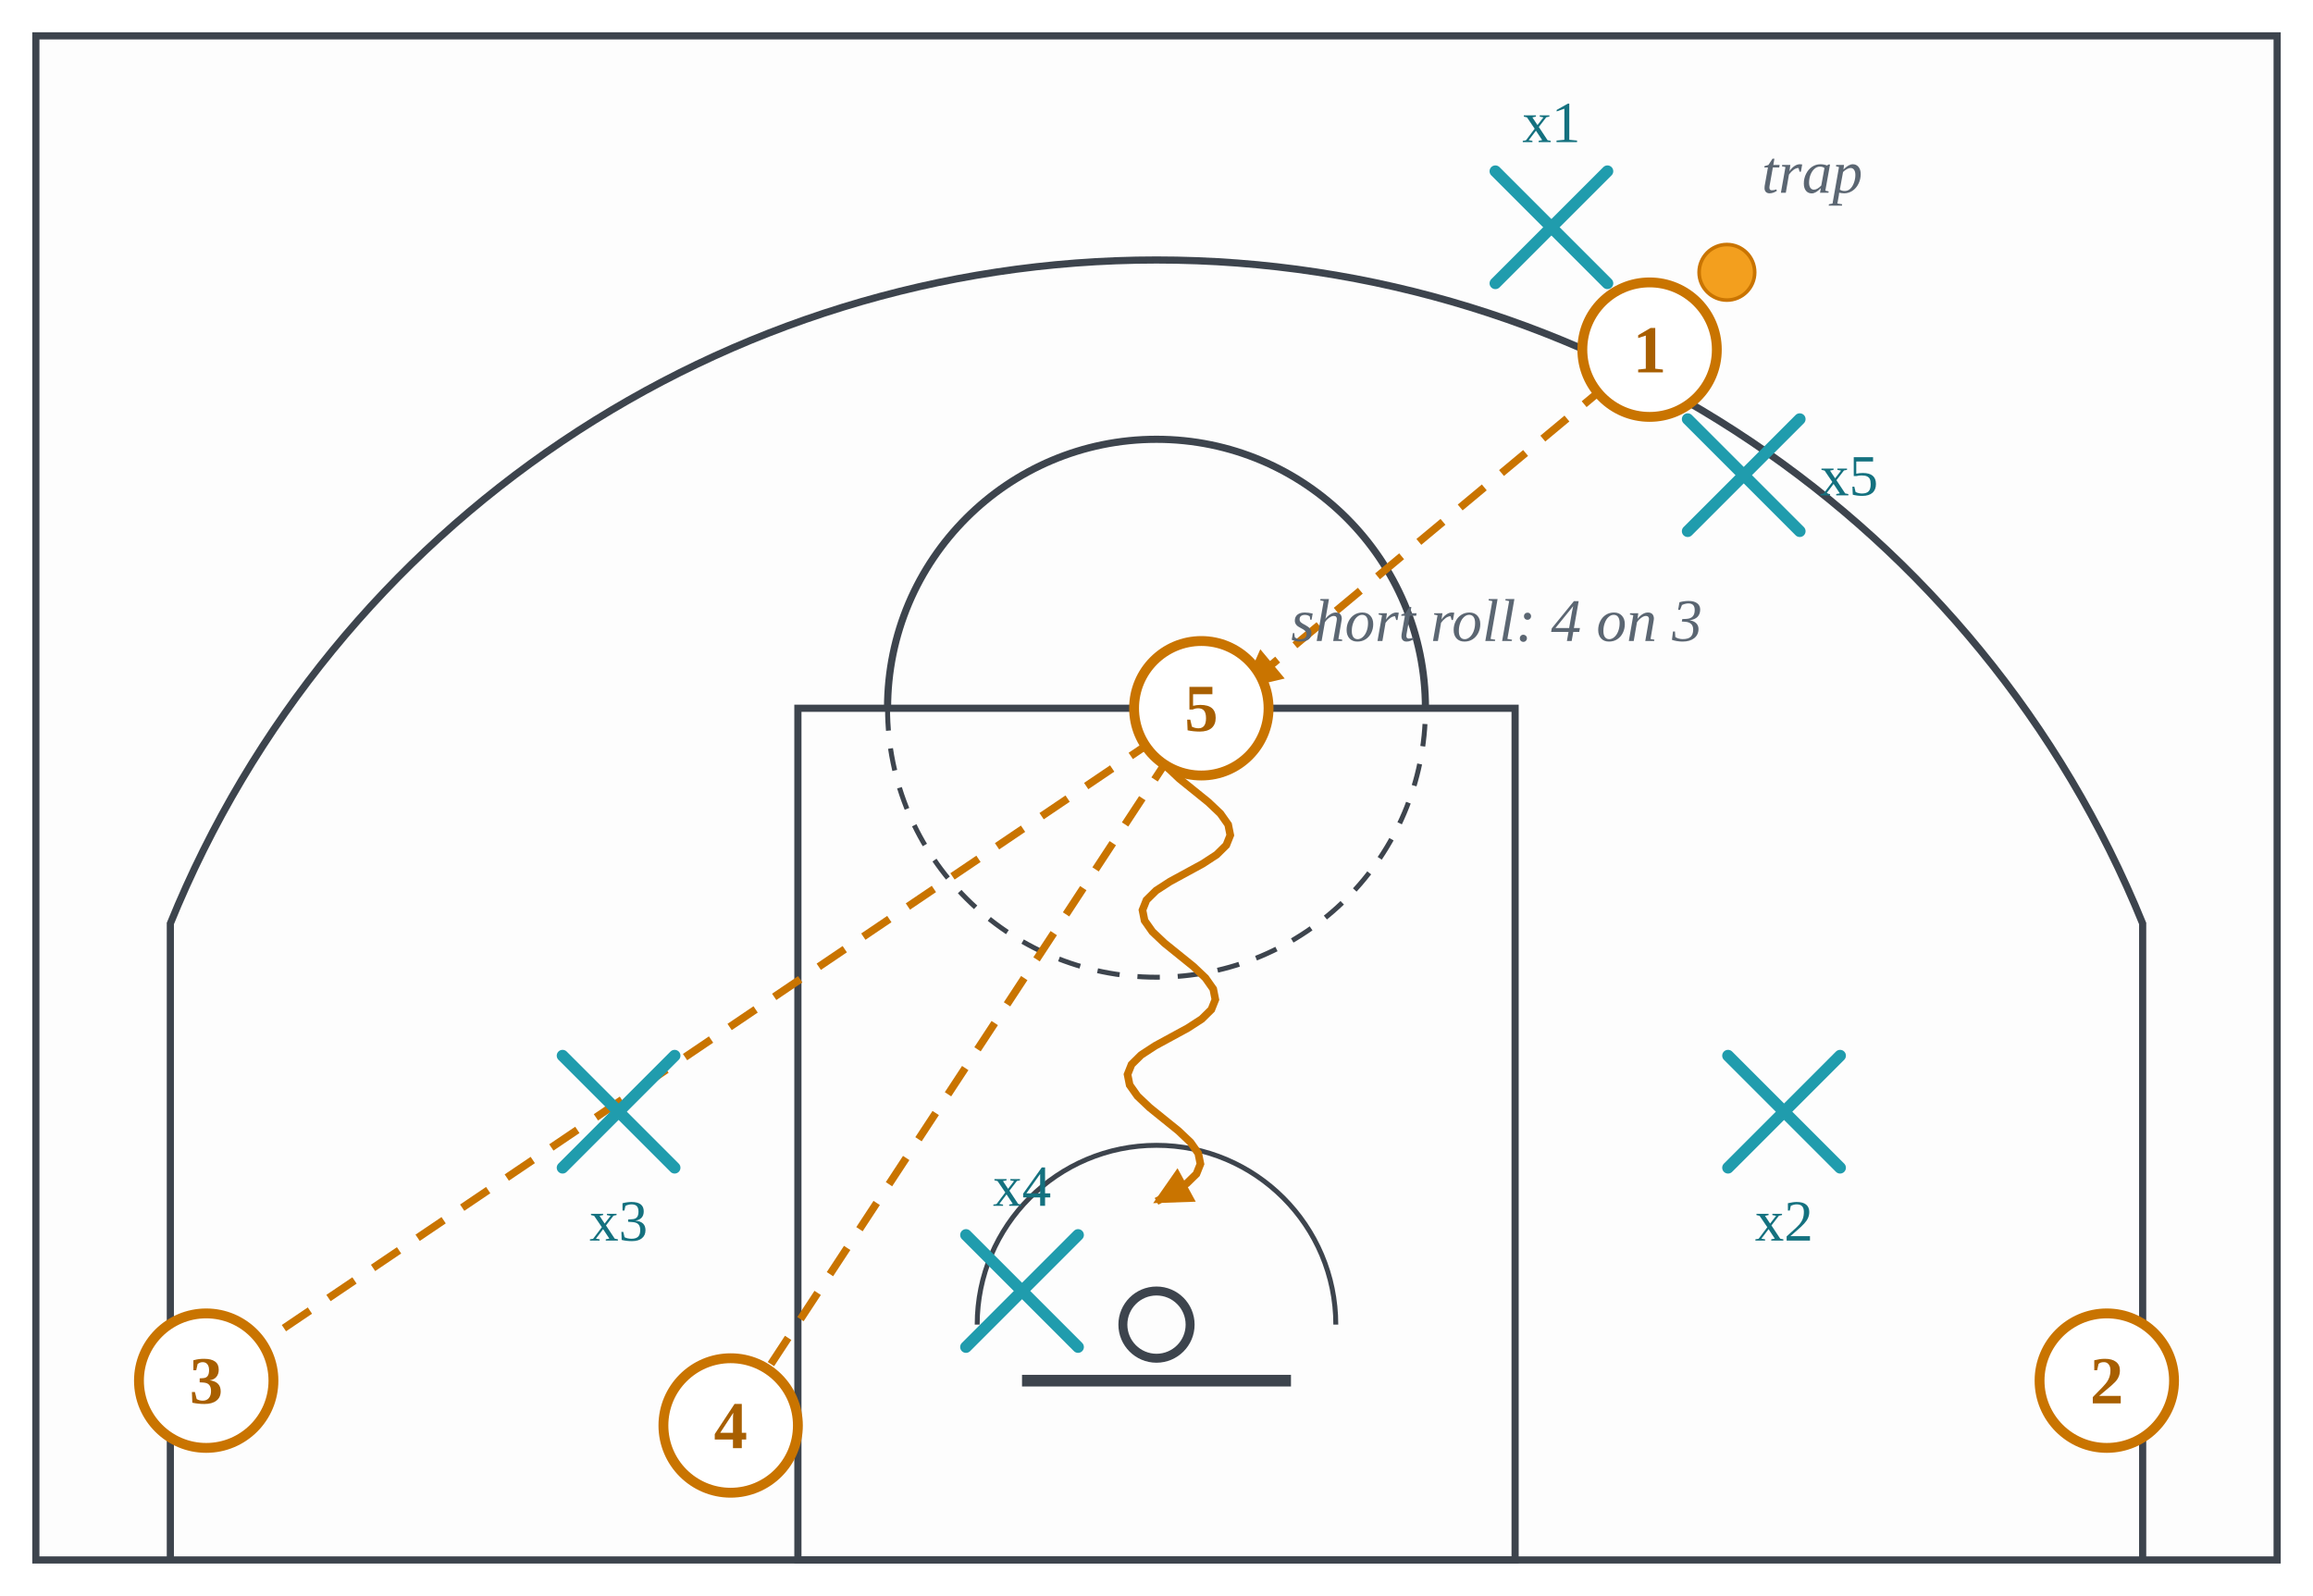
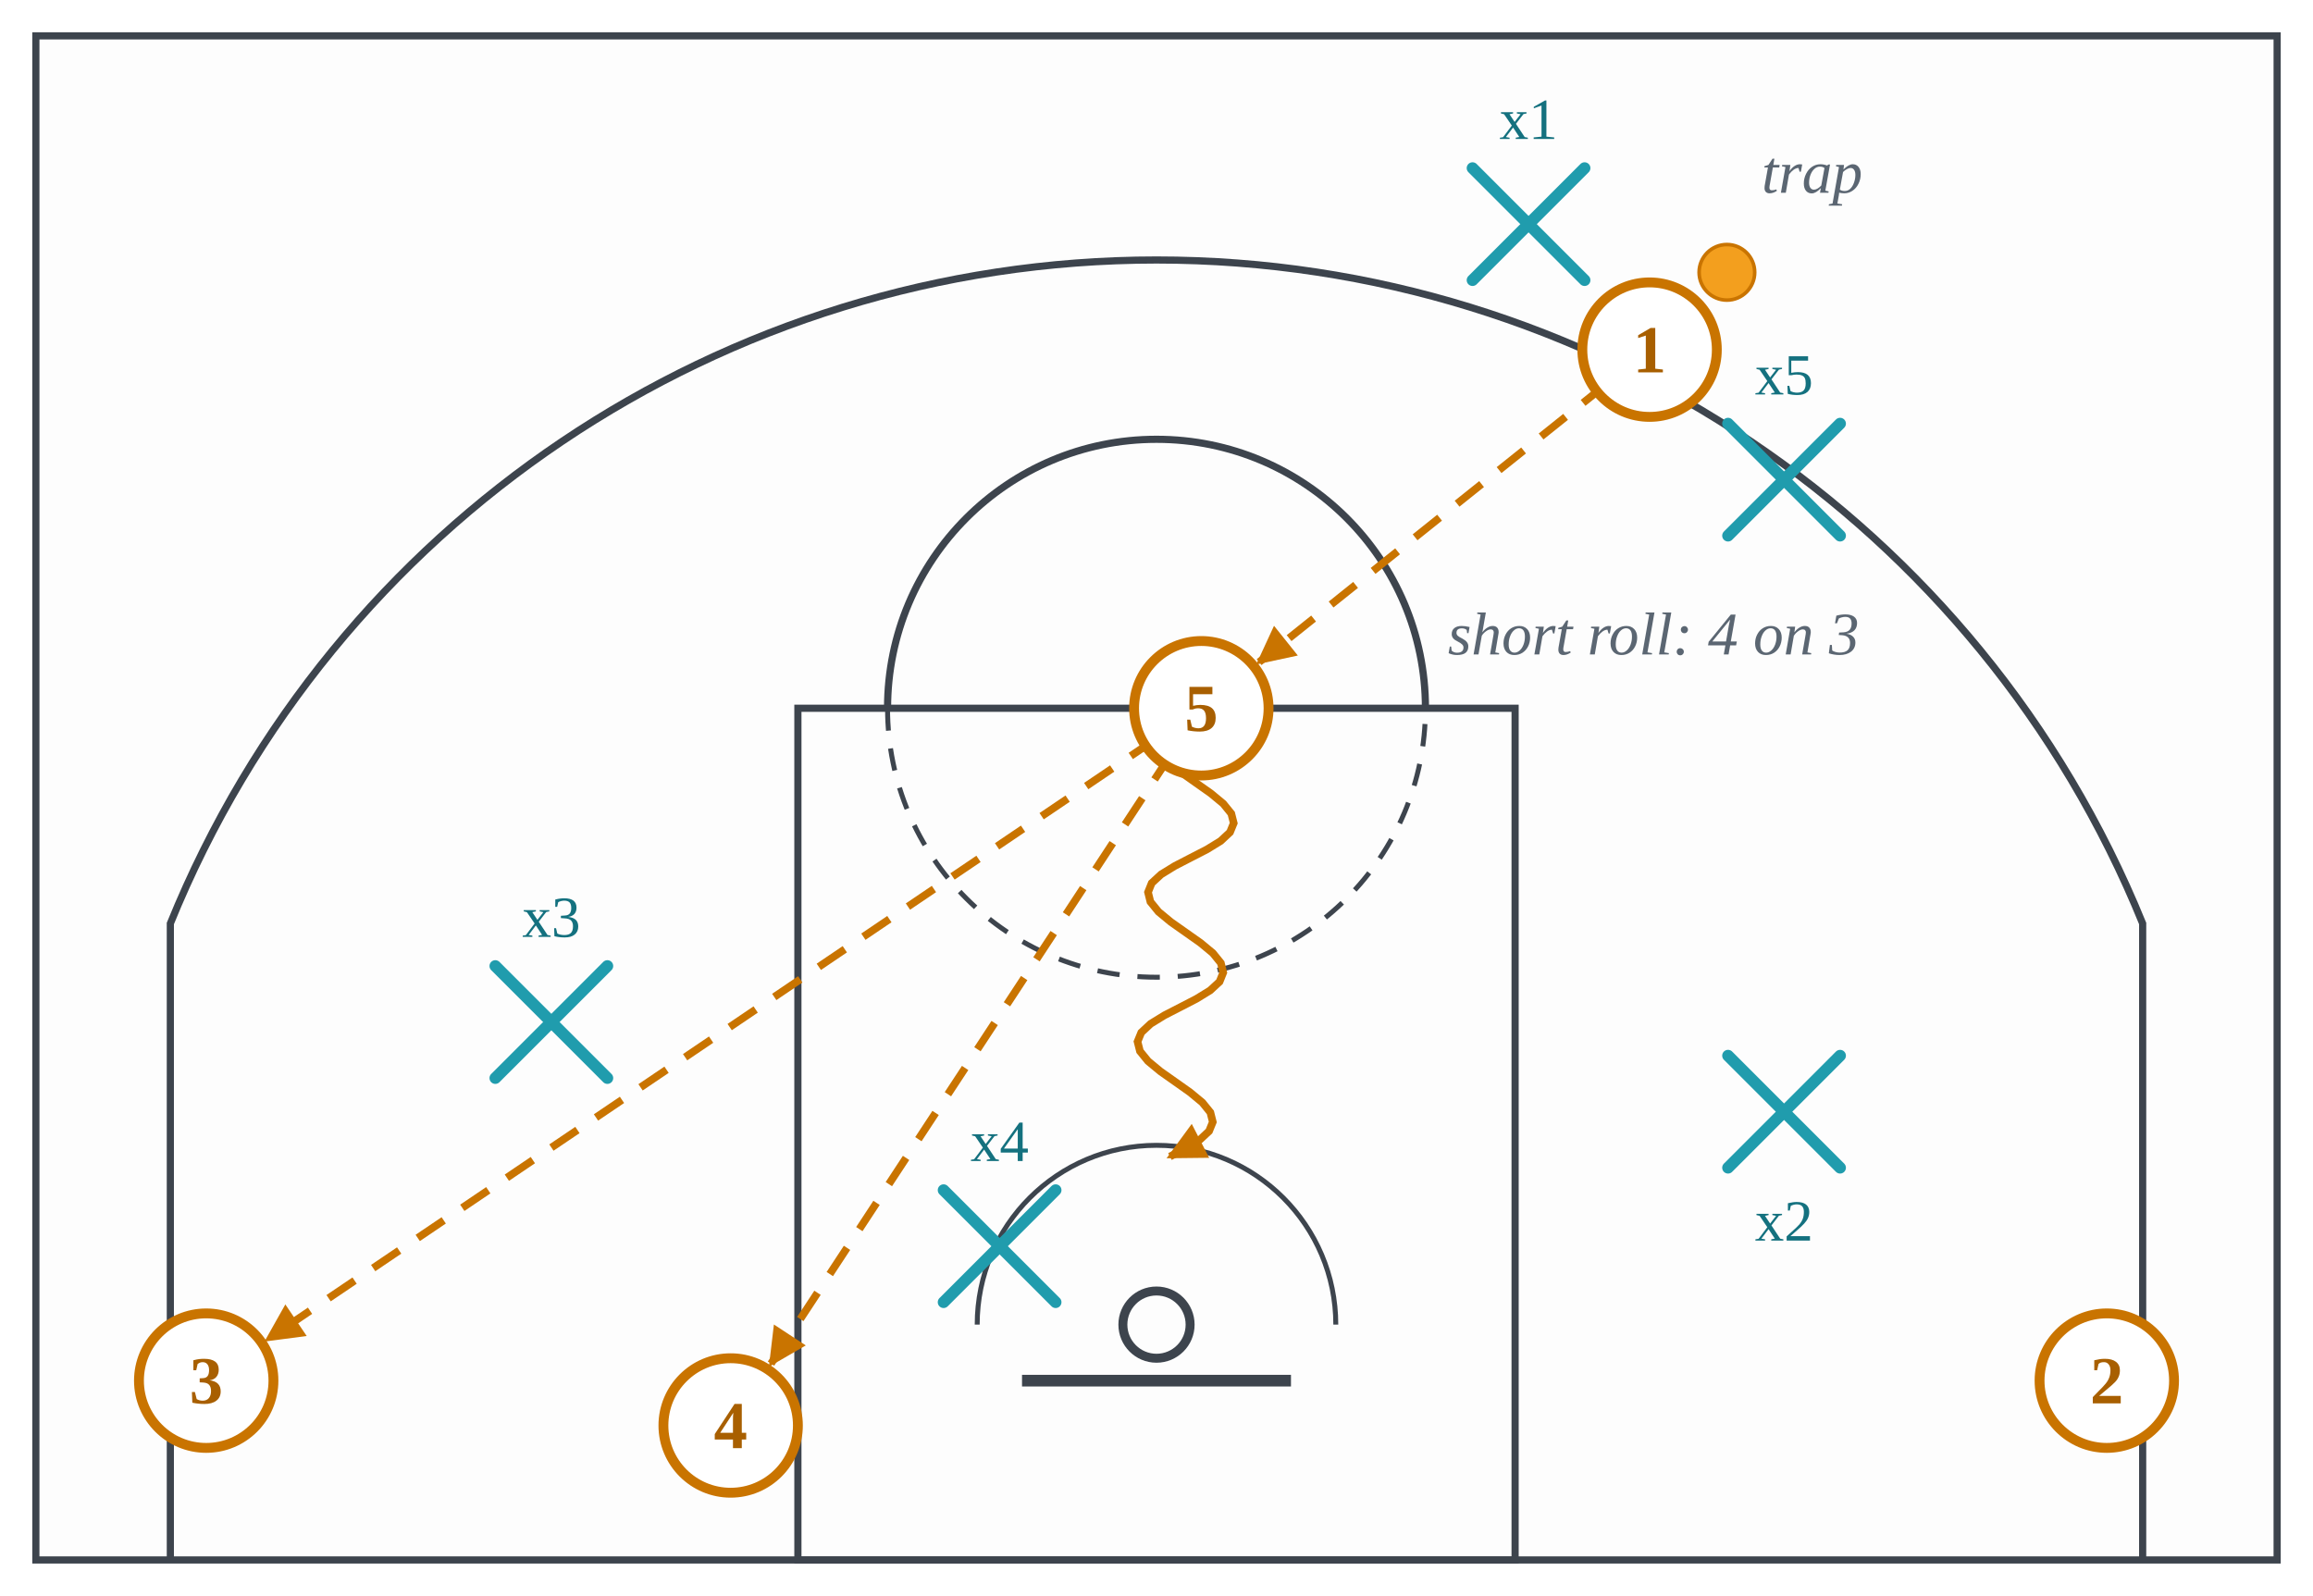
- <svg xmlns="http://www.w3.org/2000/svg" viewBox="0 0 516.0 356.0" width="516.0" role="img" aria-label="Two defenders have trapped the ball-handler above the arc on the right side. The big who screened rolls only to the free-throw line, catches a pass out of the trap, and now faces three defenders with three teammates: a shooter in each corner and a cutter at the weak-side dunker spot. Dashed passes show his three options." class="hd-court-svg">
+ <svg xmlns="http://www.w3.org/2000/svg" viewBox="0 0 516.0 356.0" width="516.0" role="img" aria-label="Half court. The ball-handler, 1, has the ball above the arc on the right side, trapped by two defenders, x1 above him on his left and x5 below him on his right, labeled trap. A dashed pass goes from 1 to the screener, 5, who has stopped his roll on the free-throw line, labeled short roll: 4 on 3. From 5, dashed passes go to 3 in the left corner and to 4 at the left dunker spot, and a dribble goes down the lane toward the rim. The three defenders who did not trap stay back: x3 between 3 and the free-throw line, x4 in the lane just left of the rim, and x2 inside the arc on the right, between 2 in the right corner and the lane." class="hd-court-svg">
  <defs>
    <marker id="hd-arrow-o" viewBox="0 0 10 10" refX="9" refY="5" markerWidth="5" markerHeight="5" orient="auto-start-reverse">
      <path d="M 0 0 L 10 5 L 0 10 z" fill="var(--hd-offense, #C97400)" />
    </marker>
    <marker id="hd-arrow-d" viewBox="0 0 10 10" refX="9" refY="5" markerWidth="5" markerHeight="5" orient="auto-start-reverse">
      <path d="M 0 0 L 10 5 L 0 10 z" fill="var(--hd-defense, #209CAD)" />
    </marker>
  </defs>
  <rect x="8.0" y="8.0" width="500.0" height="340.0" fill="var(--court-floor, #fdfdfd)" stroke="var(--court-line, #3d444d)" stroke-width="1.6" />
  <path d="M 38.0 348.0 L 38.0 206.02 A 237.5 237.5 0 0 1 478.0 206.02 L 478.0 348.0" stroke="var(--court-line, #3d444d)" fill="none" stroke-width="1.6" />
  <rect x="178.0" y="158.0" width="160.0" height="190.0" stroke="var(--court-line, #3d444d)" fill="none" stroke-width="1.6" />
  <path d="M 198.0 158.0 A 60.0 60.0 0 0 1 318.0 158.0" stroke="var(--court-line, #3d444d)" fill="none" stroke-width="1.6" />
  <path d="M 198.0 158.0 A 60.0 60.0 0 0 0 318.0 158.0" stroke="var(--court-line, #3d444d)" fill="none" stroke-width="1.1" stroke-dasharray="5 4" />
  <path d="M 218.0 295.5 A 40.0 40.0 0 0 1 298.0 295.5" stroke="var(--court-line, #3d444d)" fill="none" stroke-width="1.1" />
  <line x1="228.0" y1="308.0" x2="288.0" y2="308.0" stroke="var(--court-line, #3d444d)" stroke-width="2.6" />
  <circle cx="258.0" cy="295.5" r="7.5" stroke="var(--court-line, #3d444d)" fill="none" stroke-width="2" />
-   <line x1="368.0" y1="78.0" x2="278.0" y2="153.0" stroke="var(--hd-offense, #C97400)" fill="none" marker-end="url(#hd-arrow-o)" stroke-width="1.7" stroke-dasharray="7 5" />
-   <line x1="268.0" y1="158.0" x2="46.0" y2="308.0" stroke="var(--hd-offense, #C97400)" fill="none" marker-end="url(#hd-arrow-o)" stroke-width="1.7" stroke-dasharray="7 5" />
-   <line x1="268.0" y1="158.0" x2="163.0" y2="318.0" stroke="var(--hd-offense, #C97400)" fill="none" marker-end="url(#hd-arrow-o)" stroke-width="1.7" stroke-dasharray="7 5" />
-   <path d="M 268.0,158.0 L 264.36,159.98 L 261.25,162.01 L 259.09,164.12 L 258.2,166.35 L 258.68,168.71 L 260.41,171.17 L 263.11,173.73 L 266.33,176.33 L 269.56,178.94 L 272.25,181.49 L 273.99,183.96 L 274.46,186.31 L 273.57,188.54 L 271.42,190.66 L 268.31,192.69 L 264.67,194.67 L 261.03,196.65 L 257.91,198.67 L 255.76,200.79 L 254.87,203.02 L 255.34,205.37 L 257.08,207.84 L 259.78,210.4 L 263.0,213.0 L 266.22,215.6 L 268.92,218.16 L 270.66,220.63 L 271.13,222.98 L 270.24,225.21 L 268.09,227.33 L 264.97,229.35 L 261.33,231.33 L 257.69,233.31 L 254.58,235.34 L 252.43,237.46 L 251.54,239.69 L 252.01,242.04 L 253.75,244.51 L 256.44,247.06 L 259.67,249.67 L 262.89,252.27 L 265.59,254.83 L 267.32,257.29 L 267.8,259.65 L 266.91,261.88 L 264.75,263.99 L 261.64,266.02 L 258.0,268.0" stroke="var(--hd-offense, #C97400)" fill="none" marker-end="url(#hd-arrow-o)" stroke-width="1.7" />
+   <line x1="368.0" y1="78.0" x2="280.9" y2="147.7" stroke="var(--hd-offense, #C97400)" fill="none" marker-end="url(#hd-arrow-o)" stroke-width="1.7" stroke-dasharray="7 5" />
+   <line x1="268.0" y1="158.0" x2="59.7" y2="298.8" stroke="var(--hd-offense, #C97400)" fill="none" marker-end="url(#hd-arrow-o)" stroke-width="1.7" stroke-dasharray="7 5" />
+   <line x1="268.0" y1="158.0" x2="172.0" y2="304.2" stroke="var(--hd-offense, #C97400)" fill="none" marker-end="url(#hd-arrow-o)" stroke-width="1.7" stroke-dasharray="7 5" />
+   <path d="M 268.0,158.0 L 264.42,159.84 L 261.36,161.72 L 259.27,163.67 L 258.44,165.7 L 258.98,167.84 L 260.78,170.06 L 263.54,172.34 L 266.83,174.67 L 270.12,176.99 L 272.89,179.28 L 274.69,181.5 L 275.23,183.63 L 274.4,185.66 L 272.31,187.61 L 269.25,189.49 L 265.67,191.33 L 262.09,193.18 L 259.03,195.06 L 256.93,197.0 L 256.11,199.04 L 256.64,201.17 L 258.44,203.39 L 261.21,205.68 L 264.5,208.0 L 267.79,210.32 L 270.56,212.61 L 272.36,214.83 L 272.89,216.96 L 272.07,219.0 L 269.97,220.94 L 266.91,222.82 L 263.33,224.67 L 259.75,226.51 L 256.69,228.39 L 254.6,230.34 L 253.77,232.37 L 254.31,234.5 L 256.11,236.72 L 258.88,239.01 L 262.17,241.33 L 265.46,243.66 L 268.22,245.94 L 270.02,248.16 L 270.56,250.3 L 269.73,252.33 L 267.64,254.28 L 264.58,256.16 L 261.0,258.0" stroke="var(--hd-offense, #C97400)" fill="none" marker-end="url(#hd-arrow-o)" stroke-width="1.7" />
  <circle cx="368.0" cy="78.0" r="15.0" fill="var(--court-floor, #fff)" stroke="var(--hd-offense, #C97400)" stroke-width="2.2" />
  <text x="368.0" y="78.0" text-anchor="middle" dominant-baseline="central" font-size="15.0" font-weight="600" fill="var(--hd-offense-ink, #A85F00)">1</text>
  <circle cx="385.25" cy="60.75" r="6.2" fill="#F39F1E" stroke="var(--hd-offense, #C97400)" stroke-width="0.8" />
  <circle cx="268.0" cy="158.0" r="15.0" fill="var(--court-floor, #fff)" stroke="var(--hd-offense, #C97400)" stroke-width="2.2" />
  <text x="268.0" y="158.0" text-anchor="middle" dominant-baseline="central" font-size="15.0" font-weight="600" fill="var(--hd-offense-ink, #A85F00)">5</text>
  <circle cx="470.0" cy="308.0" r="15.0" fill="var(--court-floor, #fff)" stroke="var(--hd-offense, #C97400)" stroke-width="2.2" />
  <text x="470.0" y="308.0" text-anchor="middle" dominant-baseline="central" font-size="15.0" font-weight="600" fill="var(--hd-offense-ink, #A85F00)">2</text>
  <circle cx="46.0" cy="308.0" r="15.0" fill="var(--court-floor, #fff)" stroke="var(--hd-offense, #C97400)" stroke-width="2.2" />
  <text x="46.0" y="308.0" text-anchor="middle" dominant-baseline="central" font-size="15.0" font-weight="600" fill="var(--hd-offense-ink, #A85F00)">3</text>
  <circle cx="163.0" cy="318.0" r="15.0" fill="var(--court-floor, #fff)" stroke="var(--hd-offense, #C97400)" stroke-width="2.2" />
  <text x="163.0" y="318.0" text-anchor="middle" dominant-baseline="central" font-size="15.0" font-weight="600" fill="var(--hd-offense-ink, #A85F00)">4</text>
-   <line x1="333.6" y1="38.2" x2="358.6" y2="63.2" stroke="var(--hd-defense, #209CAD)" stroke-width="2.6" stroke-linecap="round" />
-   <line x1="333.6" y1="63.2" x2="358.6" y2="38.2" stroke="var(--hd-defense, #209CAD)" stroke-width="2.6" stroke-linecap="round" />
-   <text x="346.1" y="31.7" text-anchor="middle" font-size="13.0" fill="var(--hd-defense-ink, #14717F)">x1</text>
-   <line x1="376.5" y1="93.5" x2="401.5" y2="118.5" stroke="var(--hd-defense, #209CAD)" stroke-width="2.6" stroke-linecap="round" />
-   <line x1="376.5" y1="118.5" x2="401.5" y2="93.5" stroke="var(--hd-defense, #209CAD)" stroke-width="2.6" stroke-linecap="round" />
-   <text x="406.0" y="110.5" text-anchor="start" font-size="13.0" fill="var(--hd-defense-ink, #14717F)">x5</text>
+   <line x1="328.5" y1="37.5" x2="353.5" y2="62.5" stroke="var(--hd-defense, #209CAD)" stroke-width="2.6" stroke-linecap="round" />
+   <line x1="328.5" y1="62.5" x2="353.5" y2="37.5" stroke="var(--hd-defense, #209CAD)" stroke-width="2.6" stroke-linecap="round" />
+   <text x="341.0" y="31.0" text-anchor="middle" font-size="13.0" fill="var(--hd-defense-ink, #14717F)">x1</text>
+   <line x1="385.5" y1="94.5" x2="410.5" y2="119.5" stroke="var(--hd-defense, #209CAD)" stroke-width="2.6" stroke-linecap="round" />
+   <line x1="385.5" y1="119.5" x2="410.5" y2="94.5" stroke="var(--hd-defense, #209CAD)" stroke-width="2.6" stroke-linecap="round" />
+   <text x="398.0" y="88.0" text-anchor="middle" font-size="13.0" fill="var(--hd-defense-ink, #14717F)">x5</text>
  <line x1="385.5" y1="235.5" x2="410.5" y2="260.5" stroke="var(--hd-defense, #209CAD)" stroke-width="2.6" stroke-linecap="round" />
  <line x1="385.5" y1="260.5" x2="410.5" y2="235.5" stroke="var(--hd-defense, #209CAD)" stroke-width="2.6" stroke-linecap="round" />
  <text x="398.0" y="276.75" text-anchor="middle" font-size="13.0" fill="var(--hd-defense-ink, #14717F)">x2</text>
-   <line x1="125.5" y1="235.5" x2="150.5" y2="260.5" stroke="var(--hd-defense, #209CAD)" stroke-width="2.6" stroke-linecap="round" />
-   <line x1="125.5" y1="260.5" x2="150.5" y2="235.5" stroke="var(--hd-defense, #209CAD)" stroke-width="2.6" stroke-linecap="round" />
-   <text x="138.0" y="276.75" text-anchor="middle" font-size="13.0" fill="var(--hd-defense-ink, #14717F)">x3</text>
-   <line x1="215.5" y1="275.5" x2="240.5" y2="300.5" stroke="var(--hd-defense, #209CAD)" stroke-width="2.6" stroke-linecap="round" />
-   <line x1="215.5" y1="300.5" x2="240.5" y2="275.5" stroke="var(--hd-defense, #209CAD)" stroke-width="2.6" stroke-linecap="round" />
-   <text x="228.0" y="269.0" text-anchor="middle" font-size="13.0" fill="var(--hd-defense-ink, #14717F)">x4</text>
+   <line x1="110.5" y1="215.5" x2="135.5" y2="240.5" stroke="var(--hd-defense, #209CAD)" stroke-width="2.6" stroke-linecap="round" />
+   <line x1="110.5" y1="240.5" x2="135.5" y2="215.5" stroke="var(--hd-defense, #209CAD)" stroke-width="2.6" stroke-linecap="round" />
+   <text x="123.0" y="209.0" text-anchor="middle" font-size="13.0" fill="var(--hd-defense-ink, #14717F)">x3</text>
+   <line x1="210.5" y1="265.5" x2="235.5" y2="290.5" stroke="var(--hd-defense, #209CAD)" stroke-width="2.6" stroke-linecap="round" />
+   <line x1="210.5" y1="290.5" x2="235.5" y2="265.5" stroke="var(--hd-defense, #209CAD)" stroke-width="2.6" stroke-linecap="round" />
+   <text x="223.0" y="259.0" text-anchor="middle" font-size="13.0" fill="var(--hd-defense-ink, #14717F)">x4</text>
  <text x="393.0" y="43.0" text-anchor="start" font-size="13.5" font-style="italic" fill="var(--hd-muted, #5b6672)">trap</text>
-   <text x="288.0" y="143.0" text-anchor="start" font-size="13.5" font-style="italic" fill="var(--hd-muted, #5b6672)">short roll: 4 on 3</text>
+   <text x="323.0" y="146.0" text-anchor="start" font-size="13.5" font-style="italic" fill="var(--hd-muted, #5b6672)">short roll: 4 on 3</text>
</svg>
